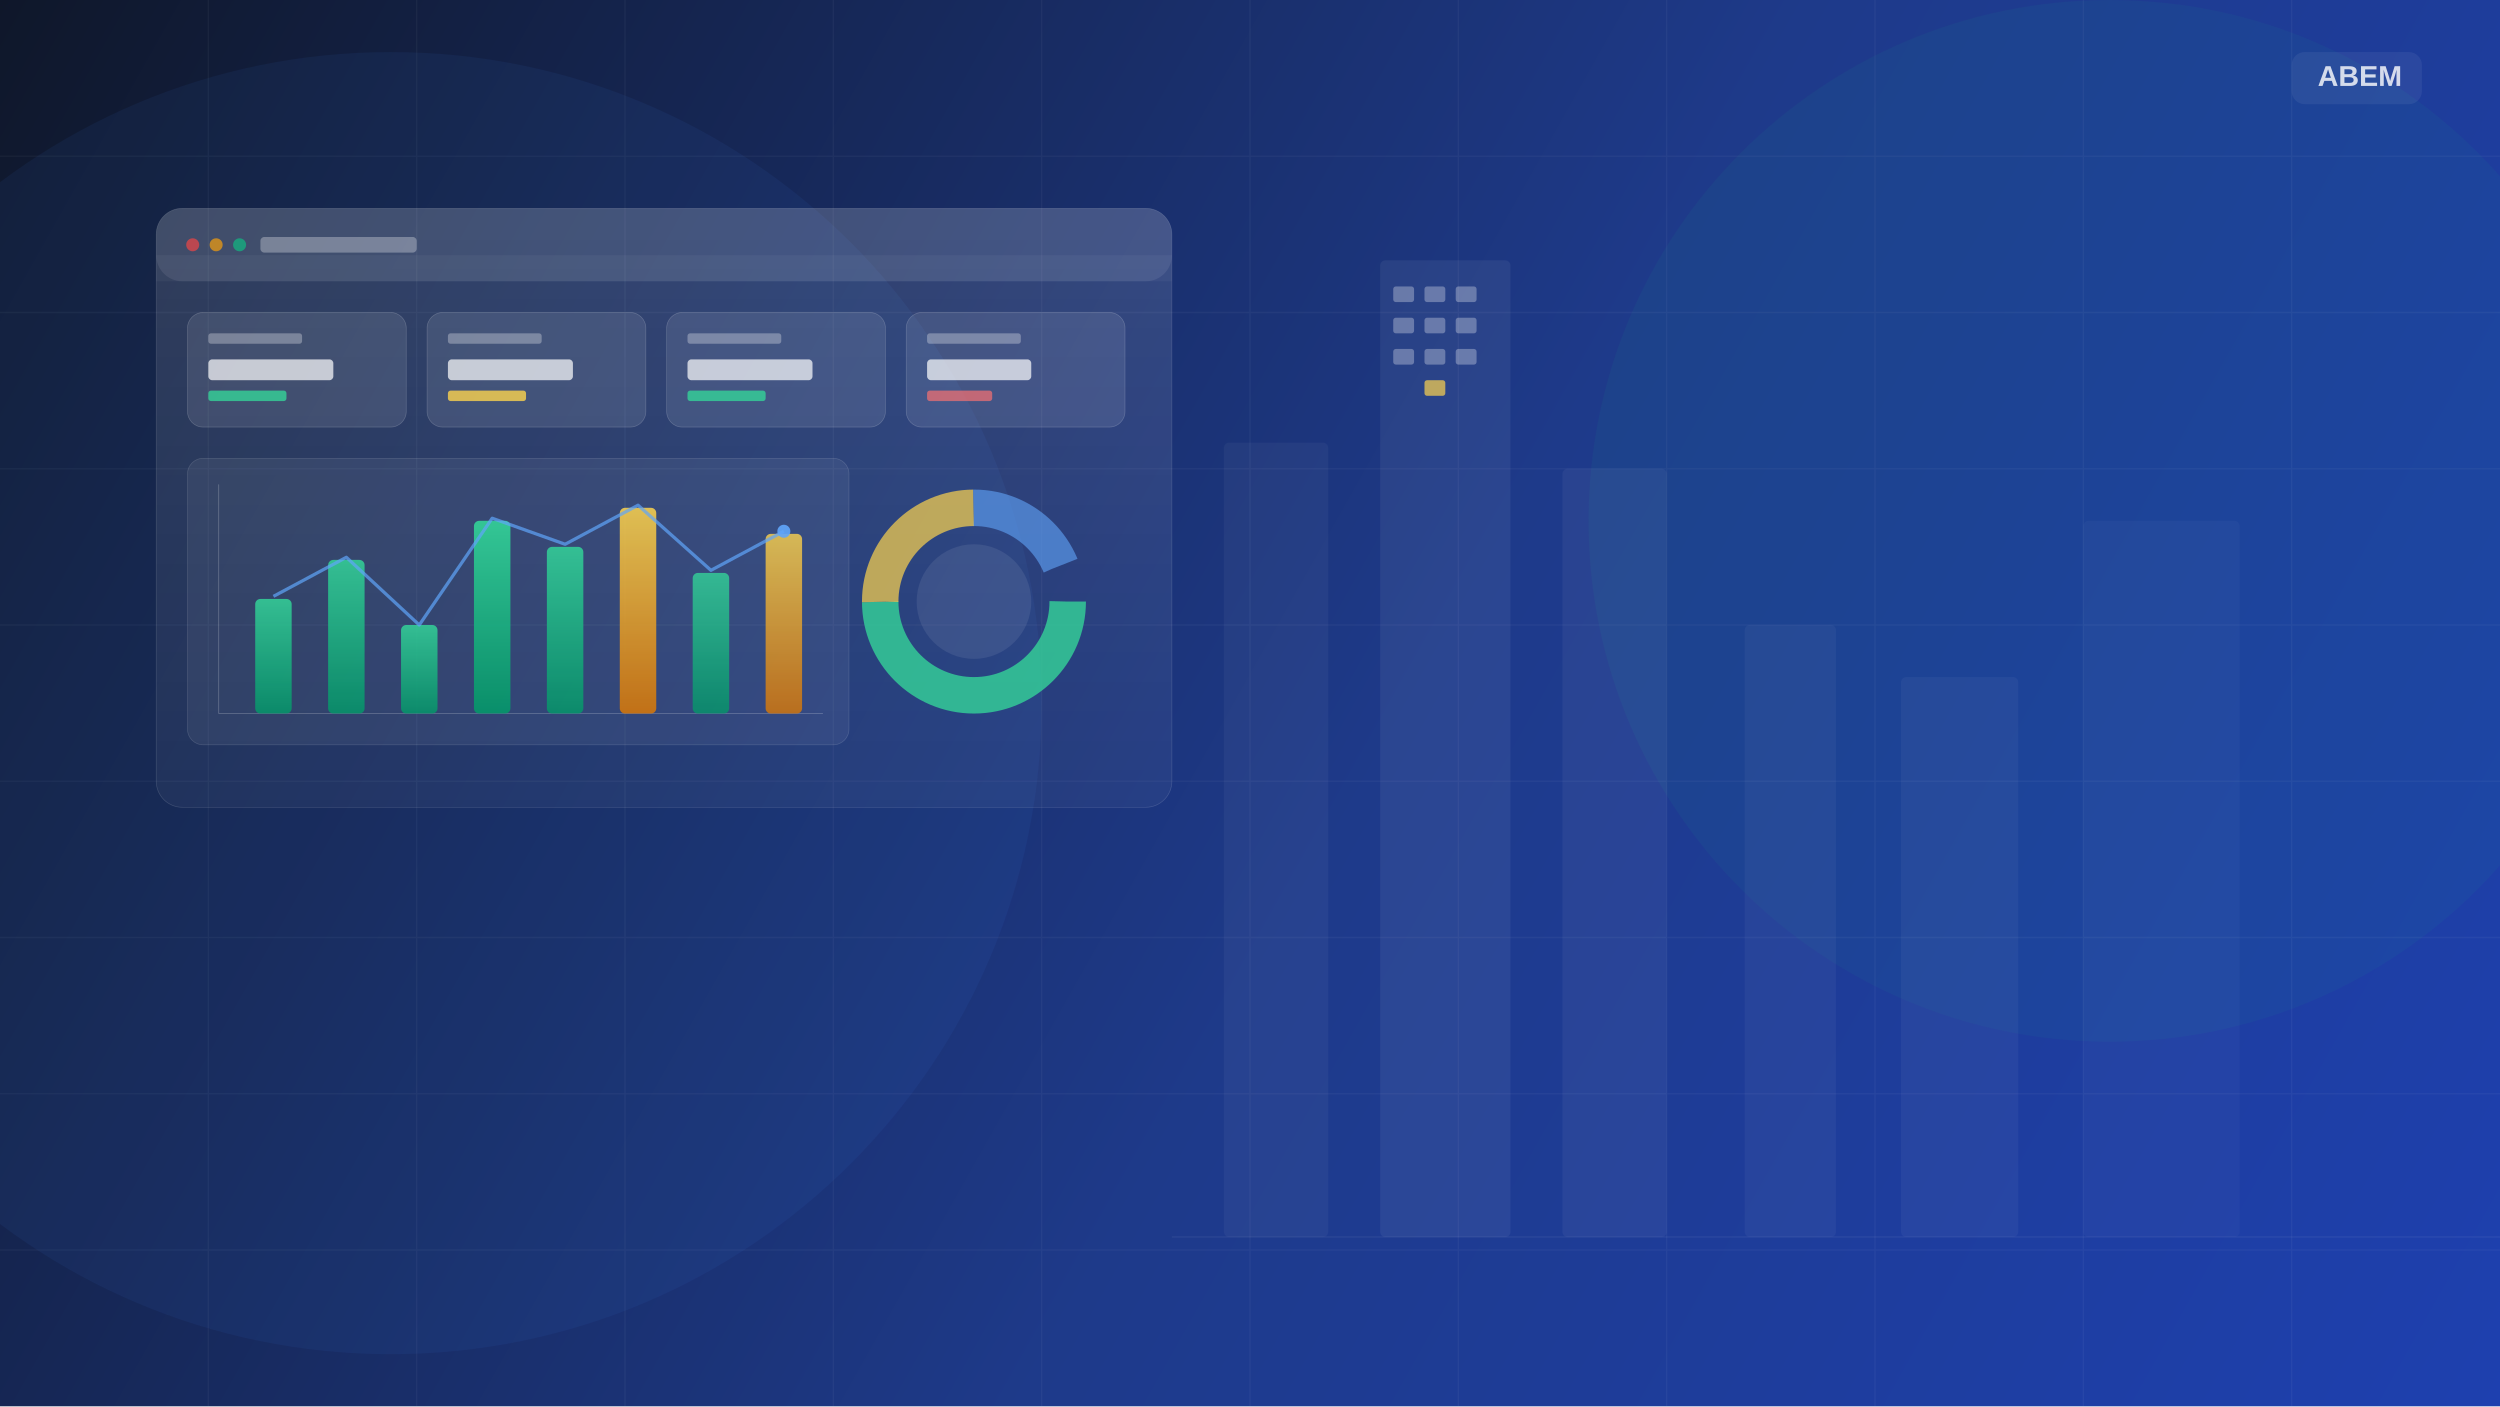
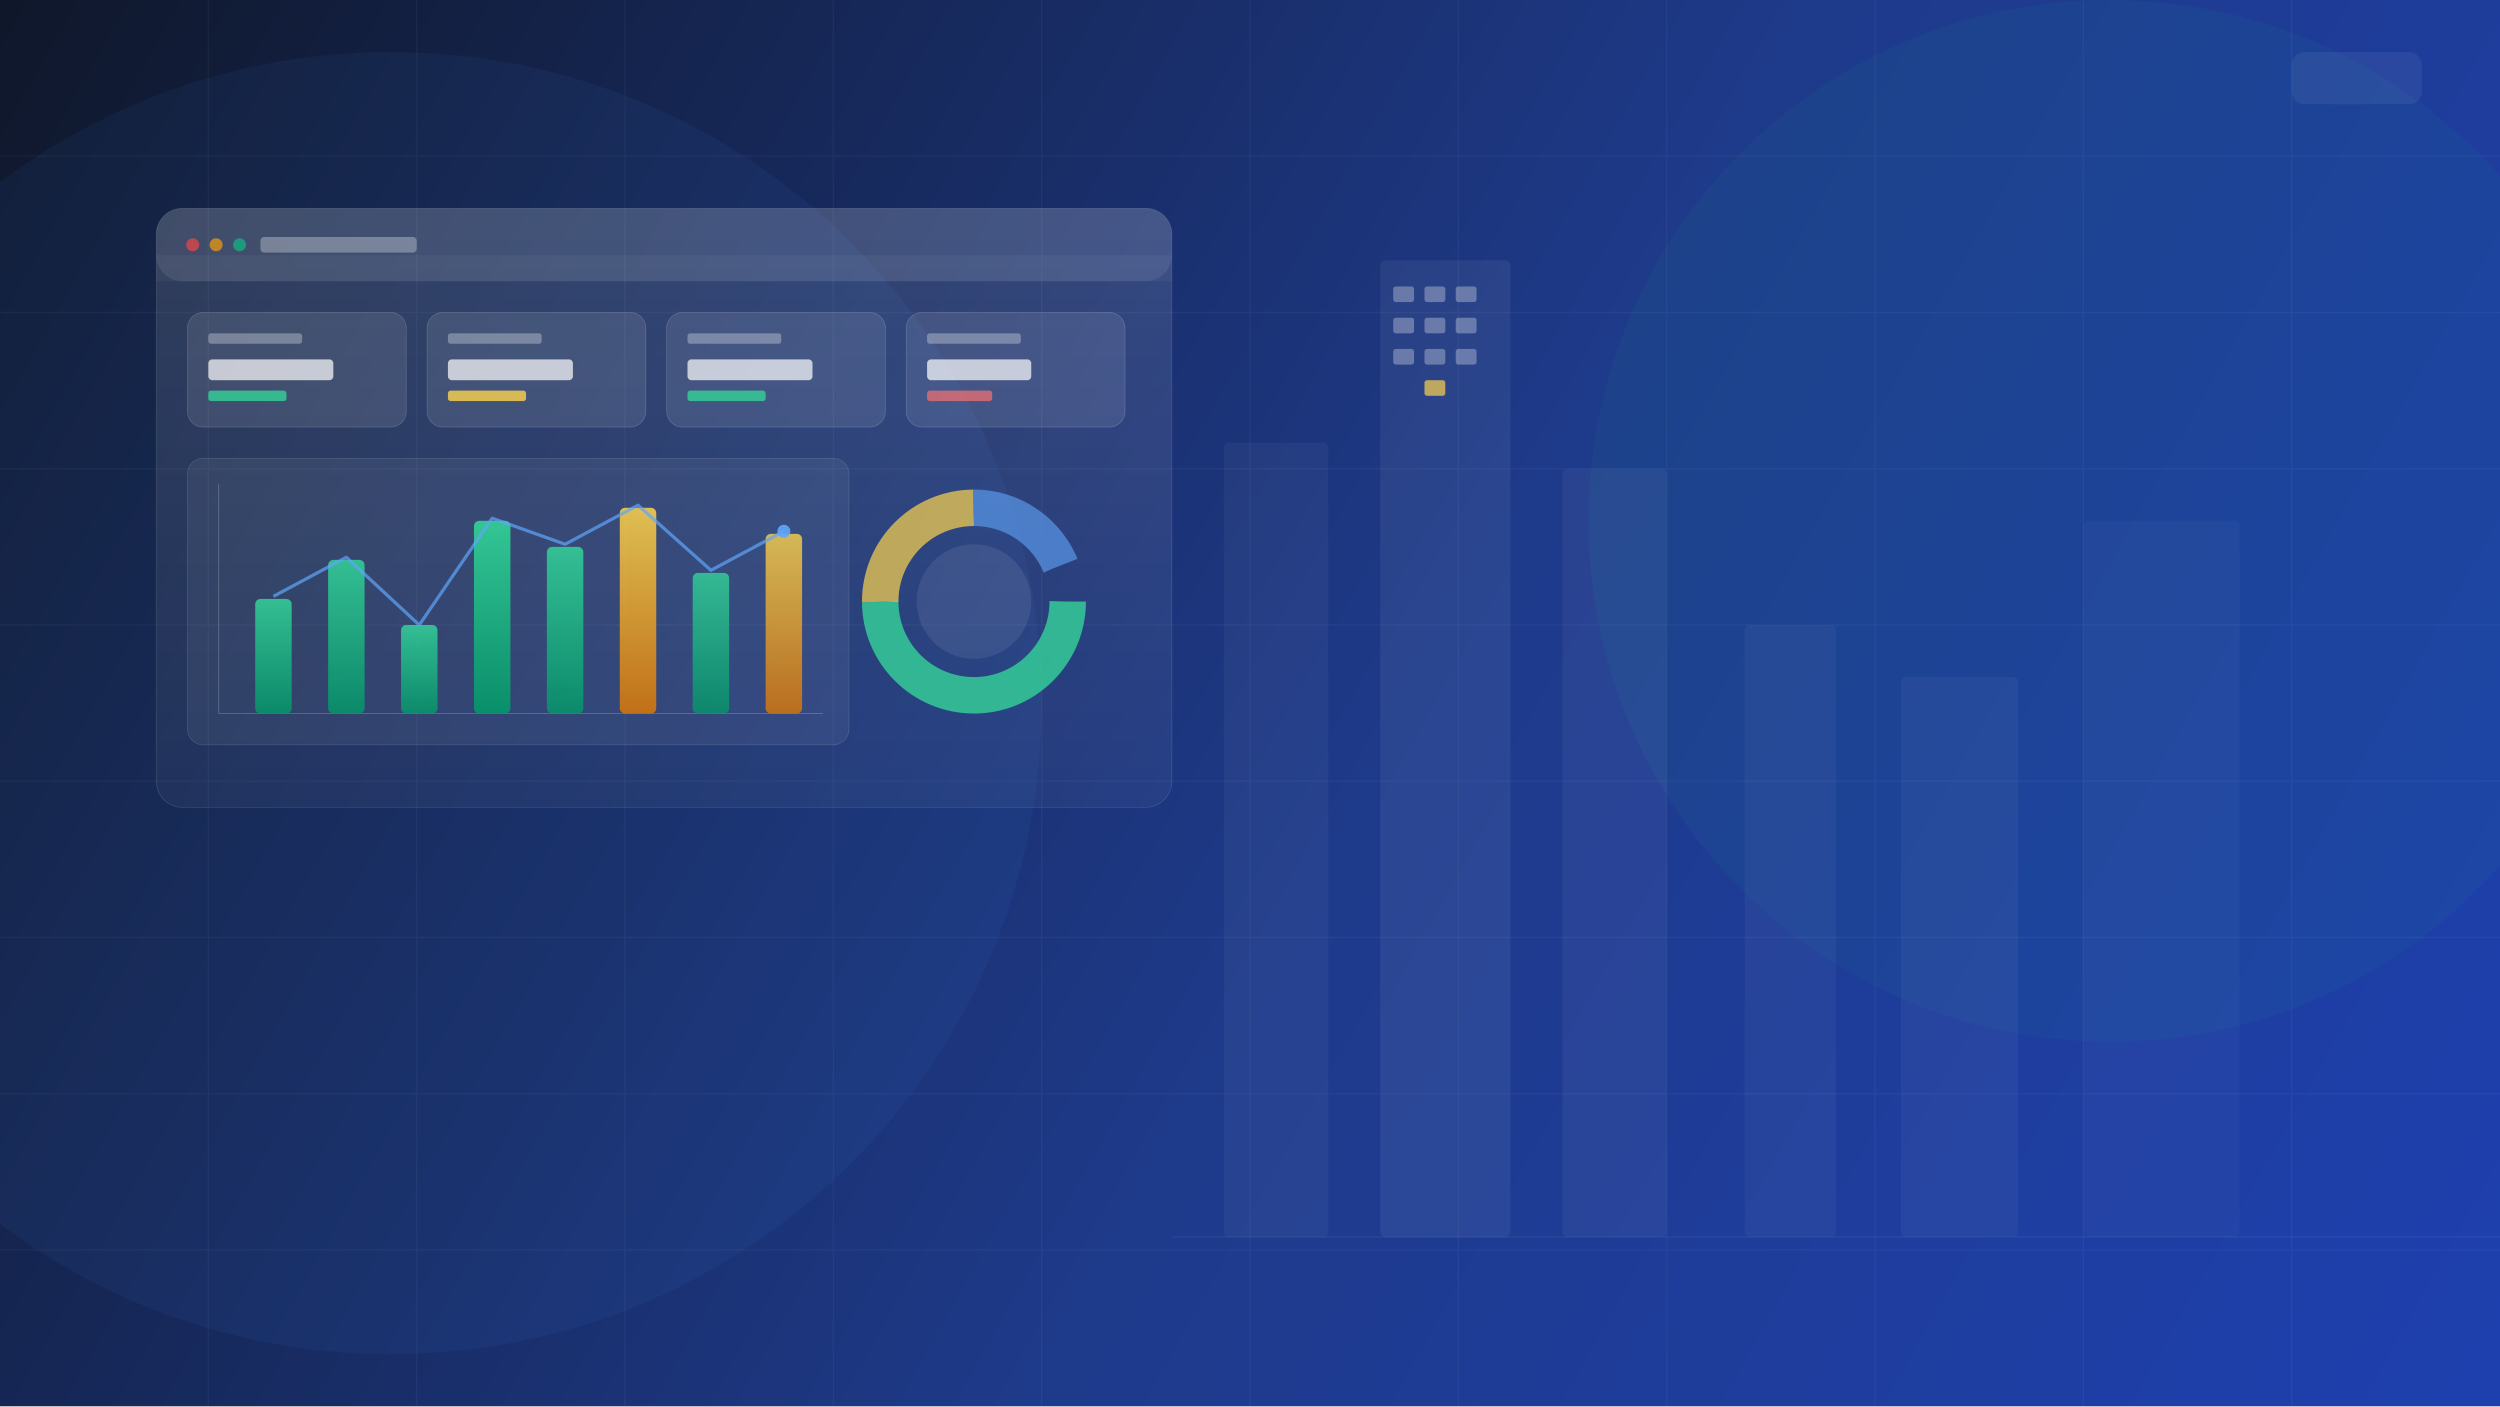
<svg xmlns="http://www.w3.org/2000/svg" width="1920" height="1080" viewBox="0 0 1920 1080" fill="none">
  <defs>
    <linearGradient id="heroBg" x1="0" y1="0" x2="1920" y2="1080" gradientUnits="userSpaceOnUse">
      <stop offset="0%" stop-color="#0F172A" />
      <stop offset="55%" stop-color="#1E3A8A" />
      <stop offset="100%" stop-color="#1E40AF" />
    </linearGradient>
    <linearGradient id="cardGrad" x1="0" y1="0" x2="0" y2="1" gradientUnits="objectBoundingBox">
      <stop offset="0%" stop-color="#ffffff" stop-opacity="0.12" />
      <stop offset="100%" stop-color="#ffffff" stop-opacity="0.04" />
    </linearGradient>
    <linearGradient id="greenBar" x1="0" y1="1" x2="0" y2="0" gradientUnits="objectBoundingBox">
      <stop offset="0%" stop-color="#059669" />
      <stop offset="100%" stop-color="#34D399" />
    </linearGradient>
    <linearGradient id="amberBar" x1="0" y1="1" x2="0" y2="0" gradientUnits="objectBoundingBox">
      <stop offset="0%" stop-color="#D97706" />
      <stop offset="100%" stop-color="#FCD34D" />
    </linearGradient>
  </defs>
  <rect width="1920" height="1080" fill="url(#heroBg)" />
  <g opacity="0.04" stroke="white" stroke-width="1">
    <line x1="0" y1="120" x2="1920" y2="120" />
    <line x1="0" y1="240" x2="1920" y2="240" />
    <line x1="0" y1="360" x2="1920" y2="360" />
    <line x1="0" y1="480" x2="1920" y2="480" />
    <line x1="0" y1="600" x2="1920" y2="600" />
    <line x1="0" y1="720" x2="1920" y2="720" />
    <line x1="0" y1="840" x2="1920" y2="840" />
    <line x1="0" y1="960" x2="1920" y2="960" />
    <line x1="160" y1="0" x2="160" y2="1080" />
    <line x1="320" y1="0" x2="320" y2="1080" />
    <line x1="480" y1="0" x2="480" y2="1080" />
    <line x1="640" y1="0" x2="640" y2="1080" />
    <line x1="800" y1="0" x2="800" y2="1080" />
    <line x1="960" y1="0" x2="960" y2="1080" />
    <line x1="1120" y1="0" x2="1120" y2="1080" />
    <line x1="1280" y1="0" x2="1280" y2="1080" />
    <line x1="1440" y1="0" x2="1440" y2="1080" />
    <line x1="1600" y1="0" x2="1600" y2="1080" />
    <line x1="1760" y1="0" x2="1760" y2="1080" />
  </g>
  <circle cx="300" cy="540" r="500" fill="#3B82F6" opacity="0.07" />
  <circle cx="1620" cy="400" r="400" fill="#10B981" opacity="0.06" />
  <rect x="1060" y="200" width="100" height="750" rx="4" fill="white" opacity="0.06" stroke="white" stroke-width="0.5" stroke-opacity="0.2" />
  <g fill="white" opacity="0.3">
    <rect x="1070" y="220" width="16" height="12" rx="2" />
    <rect x="1094" y="220" width="16" height="12" rx="2" />
    <rect x="1118" y="220" width="16" height="12" rx="2" />
    <rect x="1070" y="244" width="16" height="12" rx="2" />
    <rect x="1094" y="244" width="16" height="12" rx="2" />
    <rect x="1118" y="244" width="16" height="12" rx="2" />
    <rect x="1070" y="268" width="16" height="12" rx="2" />
    <rect x="1094" y="268" width="16" height="12" rx="2" />
    <rect x="1118" y="268" width="16" height="12" rx="2" />
  </g>
  <rect x="1094" y="292" width="16" height="12" rx="2" fill="#FCD34D" opacity="0.7" />
  <rect x="1200" y="360" width="80" height="590" rx="4" fill="white" opacity="0.05" stroke="white" stroke-width="0.5" stroke-opacity="0.18" />
  <rect x="1340" y="480" width="70" height="470" rx="4" fill="white" opacity="0.04" stroke="white" stroke-width="0.5" stroke-opacity="0.15" />
  <rect x="940" y="340" width="80" height="610" rx="4" fill="white" opacity="0.04" stroke="white" stroke-width="0.5" stroke-opacity="0.15" />
  <rect x="1460" y="520" width="90" height="430" rx="4" fill="white" opacity="0.04" />
  <rect x="1600" y="400" width="120" height="550" rx="4" fill="white" opacity="0.03" />
  <line x1="900" y1="950" x2="1920" y2="950" stroke="white" stroke-width="0.5" opacity="0.12" />
  <rect x="120" y="160" width="780" height="460" rx="20" fill="url(#cardGrad)" stroke="white" stroke-width="0.5" stroke-opacity="0.15" />
  <rect x="120" y="160" width="780" height="56" rx="20" fill="white" fill-opacity="0.08" />
  <rect x="120" y="196" width="780" height="20" fill="white" fill-opacity="0.04" />
  <circle cx="148" cy="188" r="5" fill="#EF4444" opacity="0.7" />
  <circle cx="166" cy="188" r="5" fill="#F59E0B" opacity="0.7" />
  <circle cx="184" cy="188" r="5" fill="#10B981" opacity="0.7" />
  <rect x="200" y="182" width="120" height="12" rx="3" fill="white" opacity="0.3" />
  <rect x="144" y="240" width="168" height="88" rx="12" fill="white" fill-opacity="0.1" stroke="white" stroke-width="0.5" stroke-opacity="0.2" />
  <rect x="328" y="240" width="168" height="88" rx="12" fill="white" fill-opacity="0.1" stroke="white" stroke-width="0.5" stroke-opacity="0.2" />
  <rect x="512" y="240" width="168" height="88" rx="12" fill="white" fill-opacity="0.1" stroke="white" stroke-width="0.5" stroke-opacity="0.2" />
  <rect x="696" y="240" width="168" height="88" rx="12" fill="white" fill-opacity="0.1" stroke="white" stroke-width="0.5" stroke-opacity="0.2" />
  <rect x="160" y="256" width="72" height="8" rx="2" fill="white" opacity="0.3" />
  <rect x="160" y="276" width="96" height="16" rx="3" fill="white" opacity="0.7" />
  <rect x="160" y="300" width="60" height="8" rx="2" fill="#34D399" opacity="0.8" />
  <rect x="344" y="256" width="72" height="8" rx="2" fill="white" opacity="0.3" />
  <rect x="344" y="276" width="96" height="16" rx="3" fill="white" opacity="0.7" />
  <rect x="344" y="300" width="60" height="8" rx="2" fill="#FCD34D" opacity="0.8" />
  <rect x="528" y="256" width="72" height="8" rx="2" fill="white" opacity="0.3" />
  <rect x="528" y="276" width="96" height="16" rx="3" fill="white" opacity="0.7" />
  <rect x="528" y="300" width="60" height="8" rx="2" fill="#34D399" opacity="0.8" />
  <rect x="712" y="256" width="72" height="8" rx="2" fill="white" opacity="0.3" />
  <rect x="712" y="276" width="80" height="16" rx="3" fill="white" opacity="0.7" />
  <rect x="712" y="300" width="50" height="8" rx="2" fill="#F87171" opacity="0.7" />
  <rect x="144" y="352" width="508" height="220" rx="12" fill="white" fill-opacity="0.06" stroke="white" stroke-width="0.5" stroke-opacity="0.15" />
  <line x1="168" y1="372" x2="168" y2="548" stroke="white" stroke-width="0.5" opacity="0.3" />
  <line x1="168" y1="548" x2="632" y2="548" stroke="white" stroke-width="0.5" opacity="0.3" />
  <rect x="196" y="460" width="28" height="88" rx="4" fill="url(#greenBar)" opacity="0.85" />
  <rect x="252" y="430" width="28" height="118" rx="4" fill="url(#greenBar)" opacity="0.85" />
  <rect x="308" y="480" width="28" height="68" rx="4" fill="url(#greenBar)" opacity="0.85" />
  <rect x="364" y="400" width="28" height="148" rx="4" fill="url(#greenBar)" opacity="0.9" />
  <rect x="420" y="420" width="28" height="128" rx="4" fill="url(#greenBar)" opacity="0.85" />
  <rect x="476" y="390" width="28" height="158" rx="4" fill="url(#amberBar)" opacity="0.85" />
  <rect x="532" y="440" width="28" height="108" rx="4" fill="url(#greenBar)" opacity="0.8" />
  <rect x="588" y="410" width="28" height="138" rx="4" fill="url(#amberBar)" opacity="0.8" />
  <polyline points="210,458 266,428 322,480 378,398 434,418 490,388 546,438 602,408" fill="none" stroke="#60A5FA" stroke-width="2.5" opacity="0.7" stroke-linejoin="round" />
  <circle cx="602" cy="408" r="5" fill="#60A5FA" opacity="0.9" />
  <circle cx="748" cy="462" r="72" fill="none" stroke="#34D399" stroke-width="28" stroke-dasharray="226 452" opacity="0.8" />
  <circle cx="748" cy="462" r="72" fill="none" stroke="#FCD34D" stroke-width="28" stroke-dasharray="113 452" stroke-dashoffset="-226" opacity="0.7" />
  <circle cx="748" cy="462" r="72" fill="none" stroke="#60A5FA" stroke-width="28" stroke-dasharray="85 452" stroke-dashoffset="-339" opacity="0.6" />
  <circle cx="748" cy="462" r="44" fill="white" fill-opacity="0.08" />
  <rect x="1760" y="40" width="100" height="40" rx="10" fill="white" fill-opacity="0.06" />
-   <text x="1780" y="66" font-family="system-ui, Arial, sans-serif" font-size="22" font-weight="700" fill="white" opacity="0.8">ABEM</text>
</svg>
